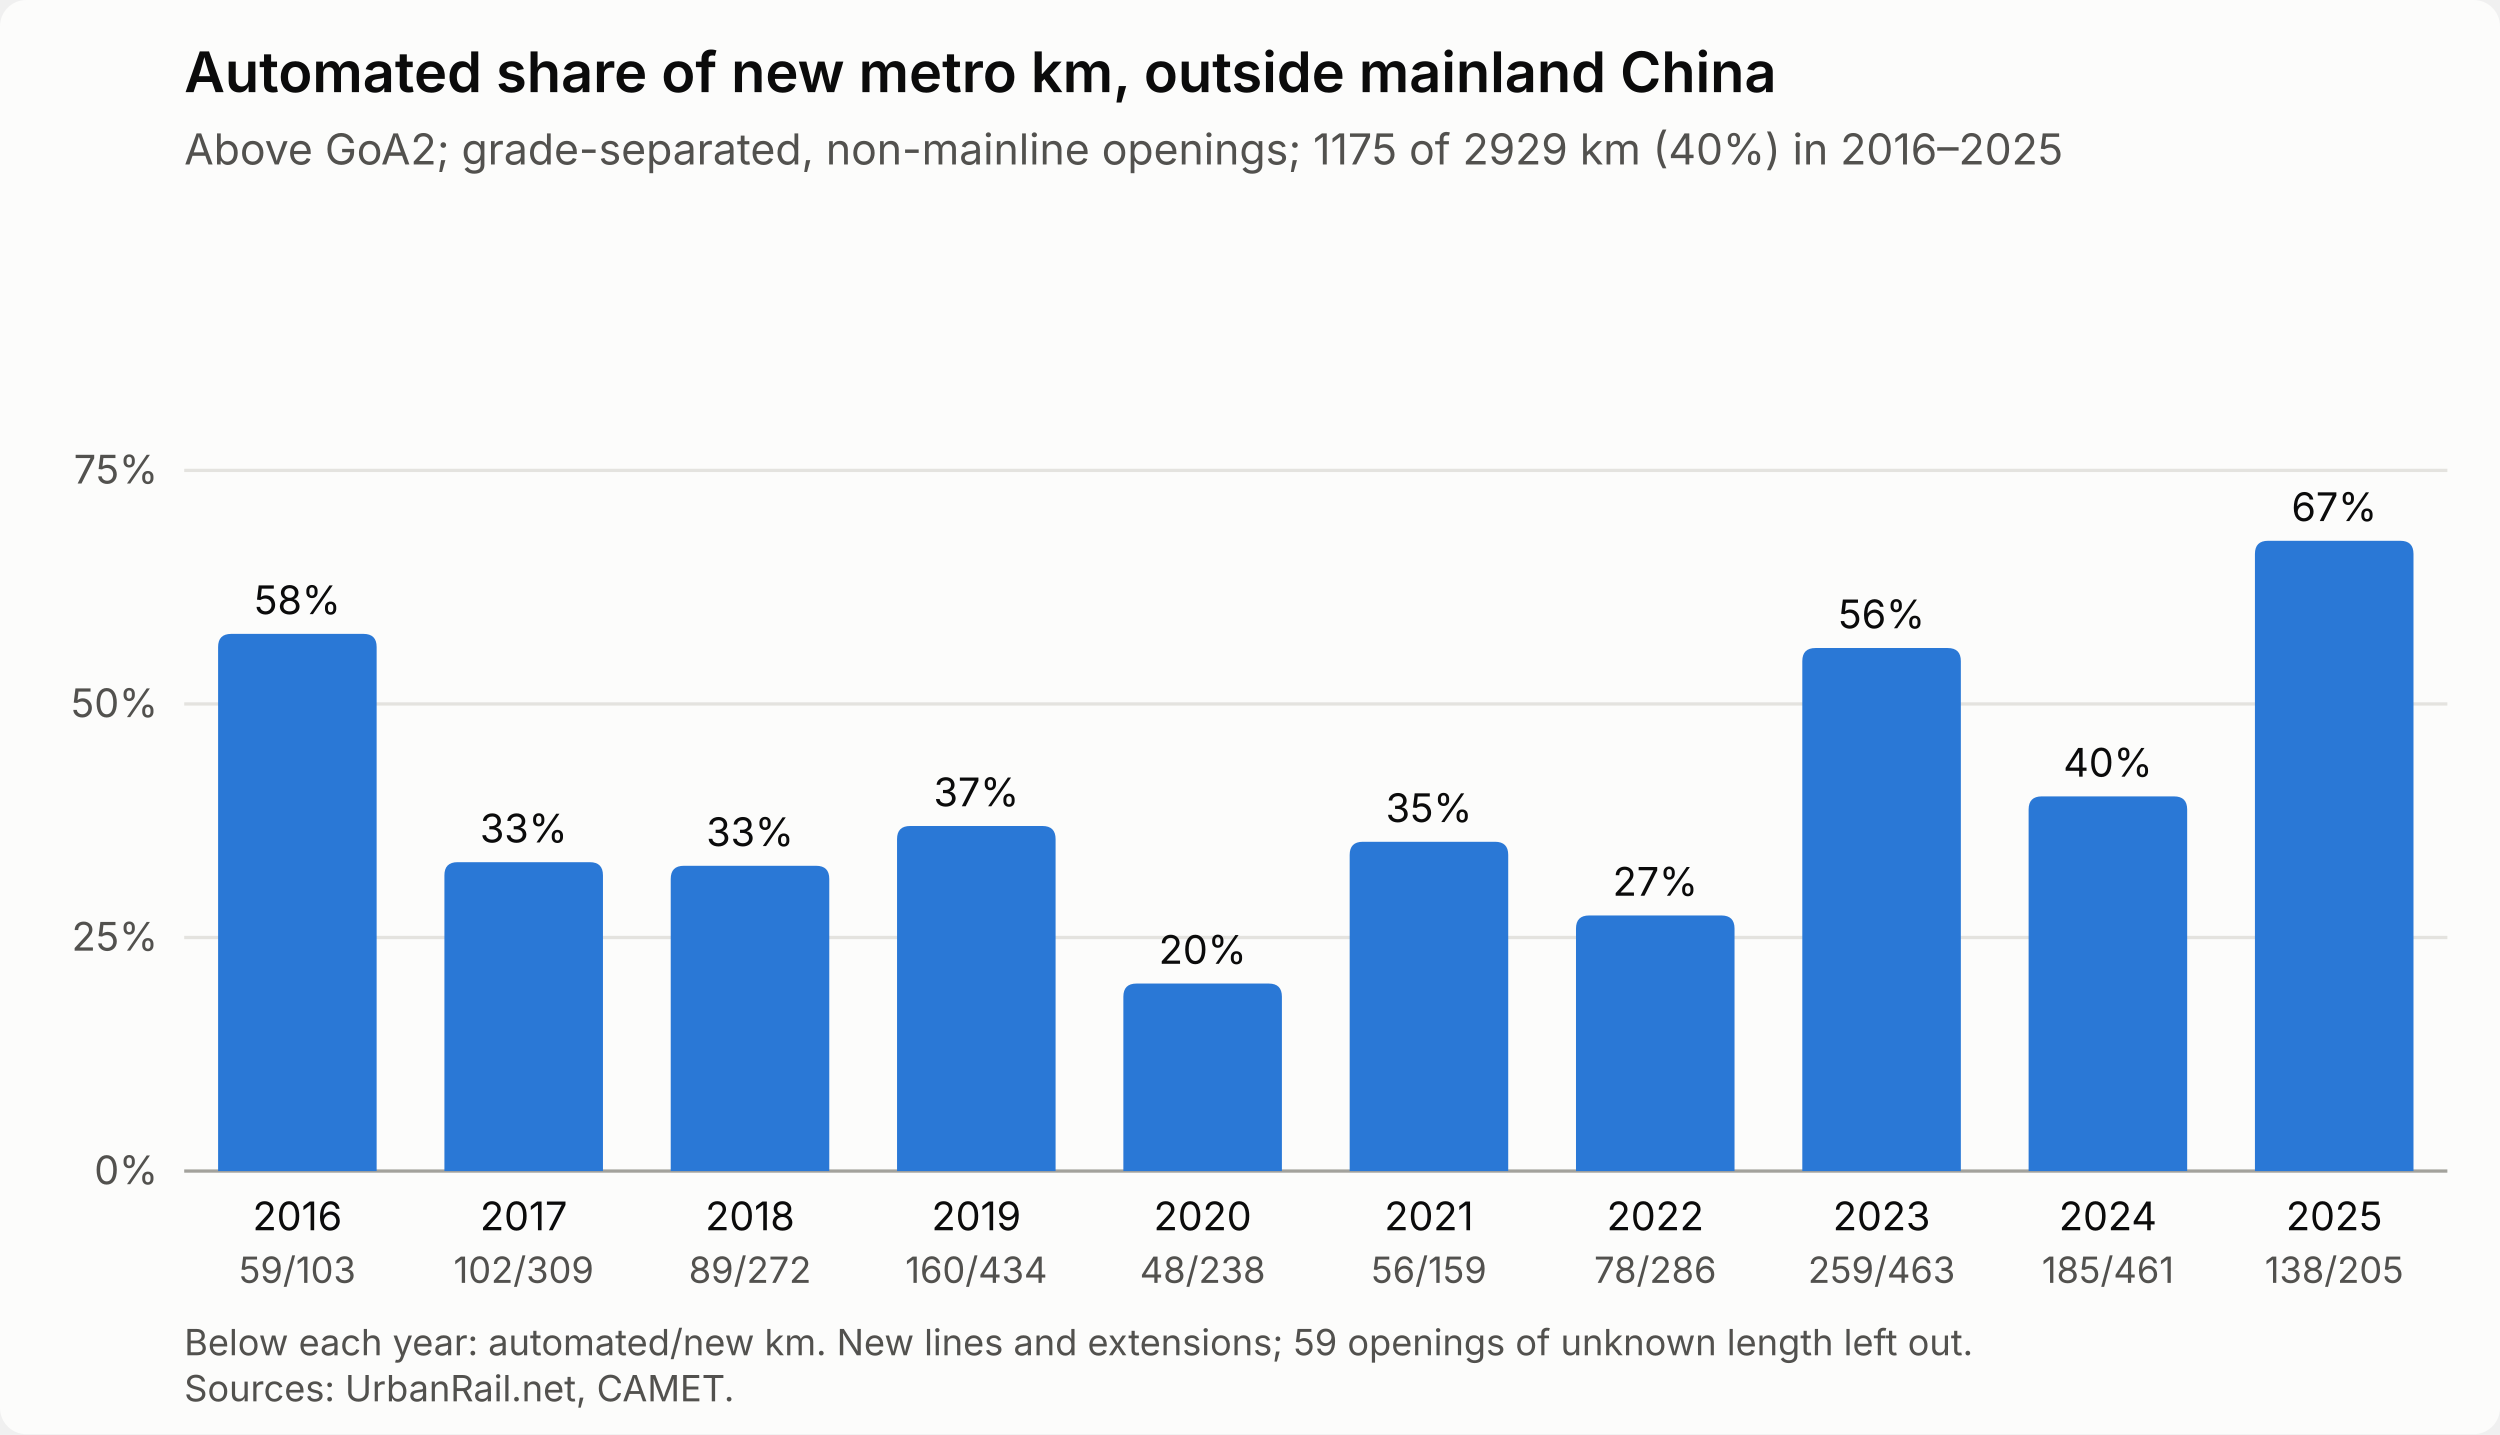
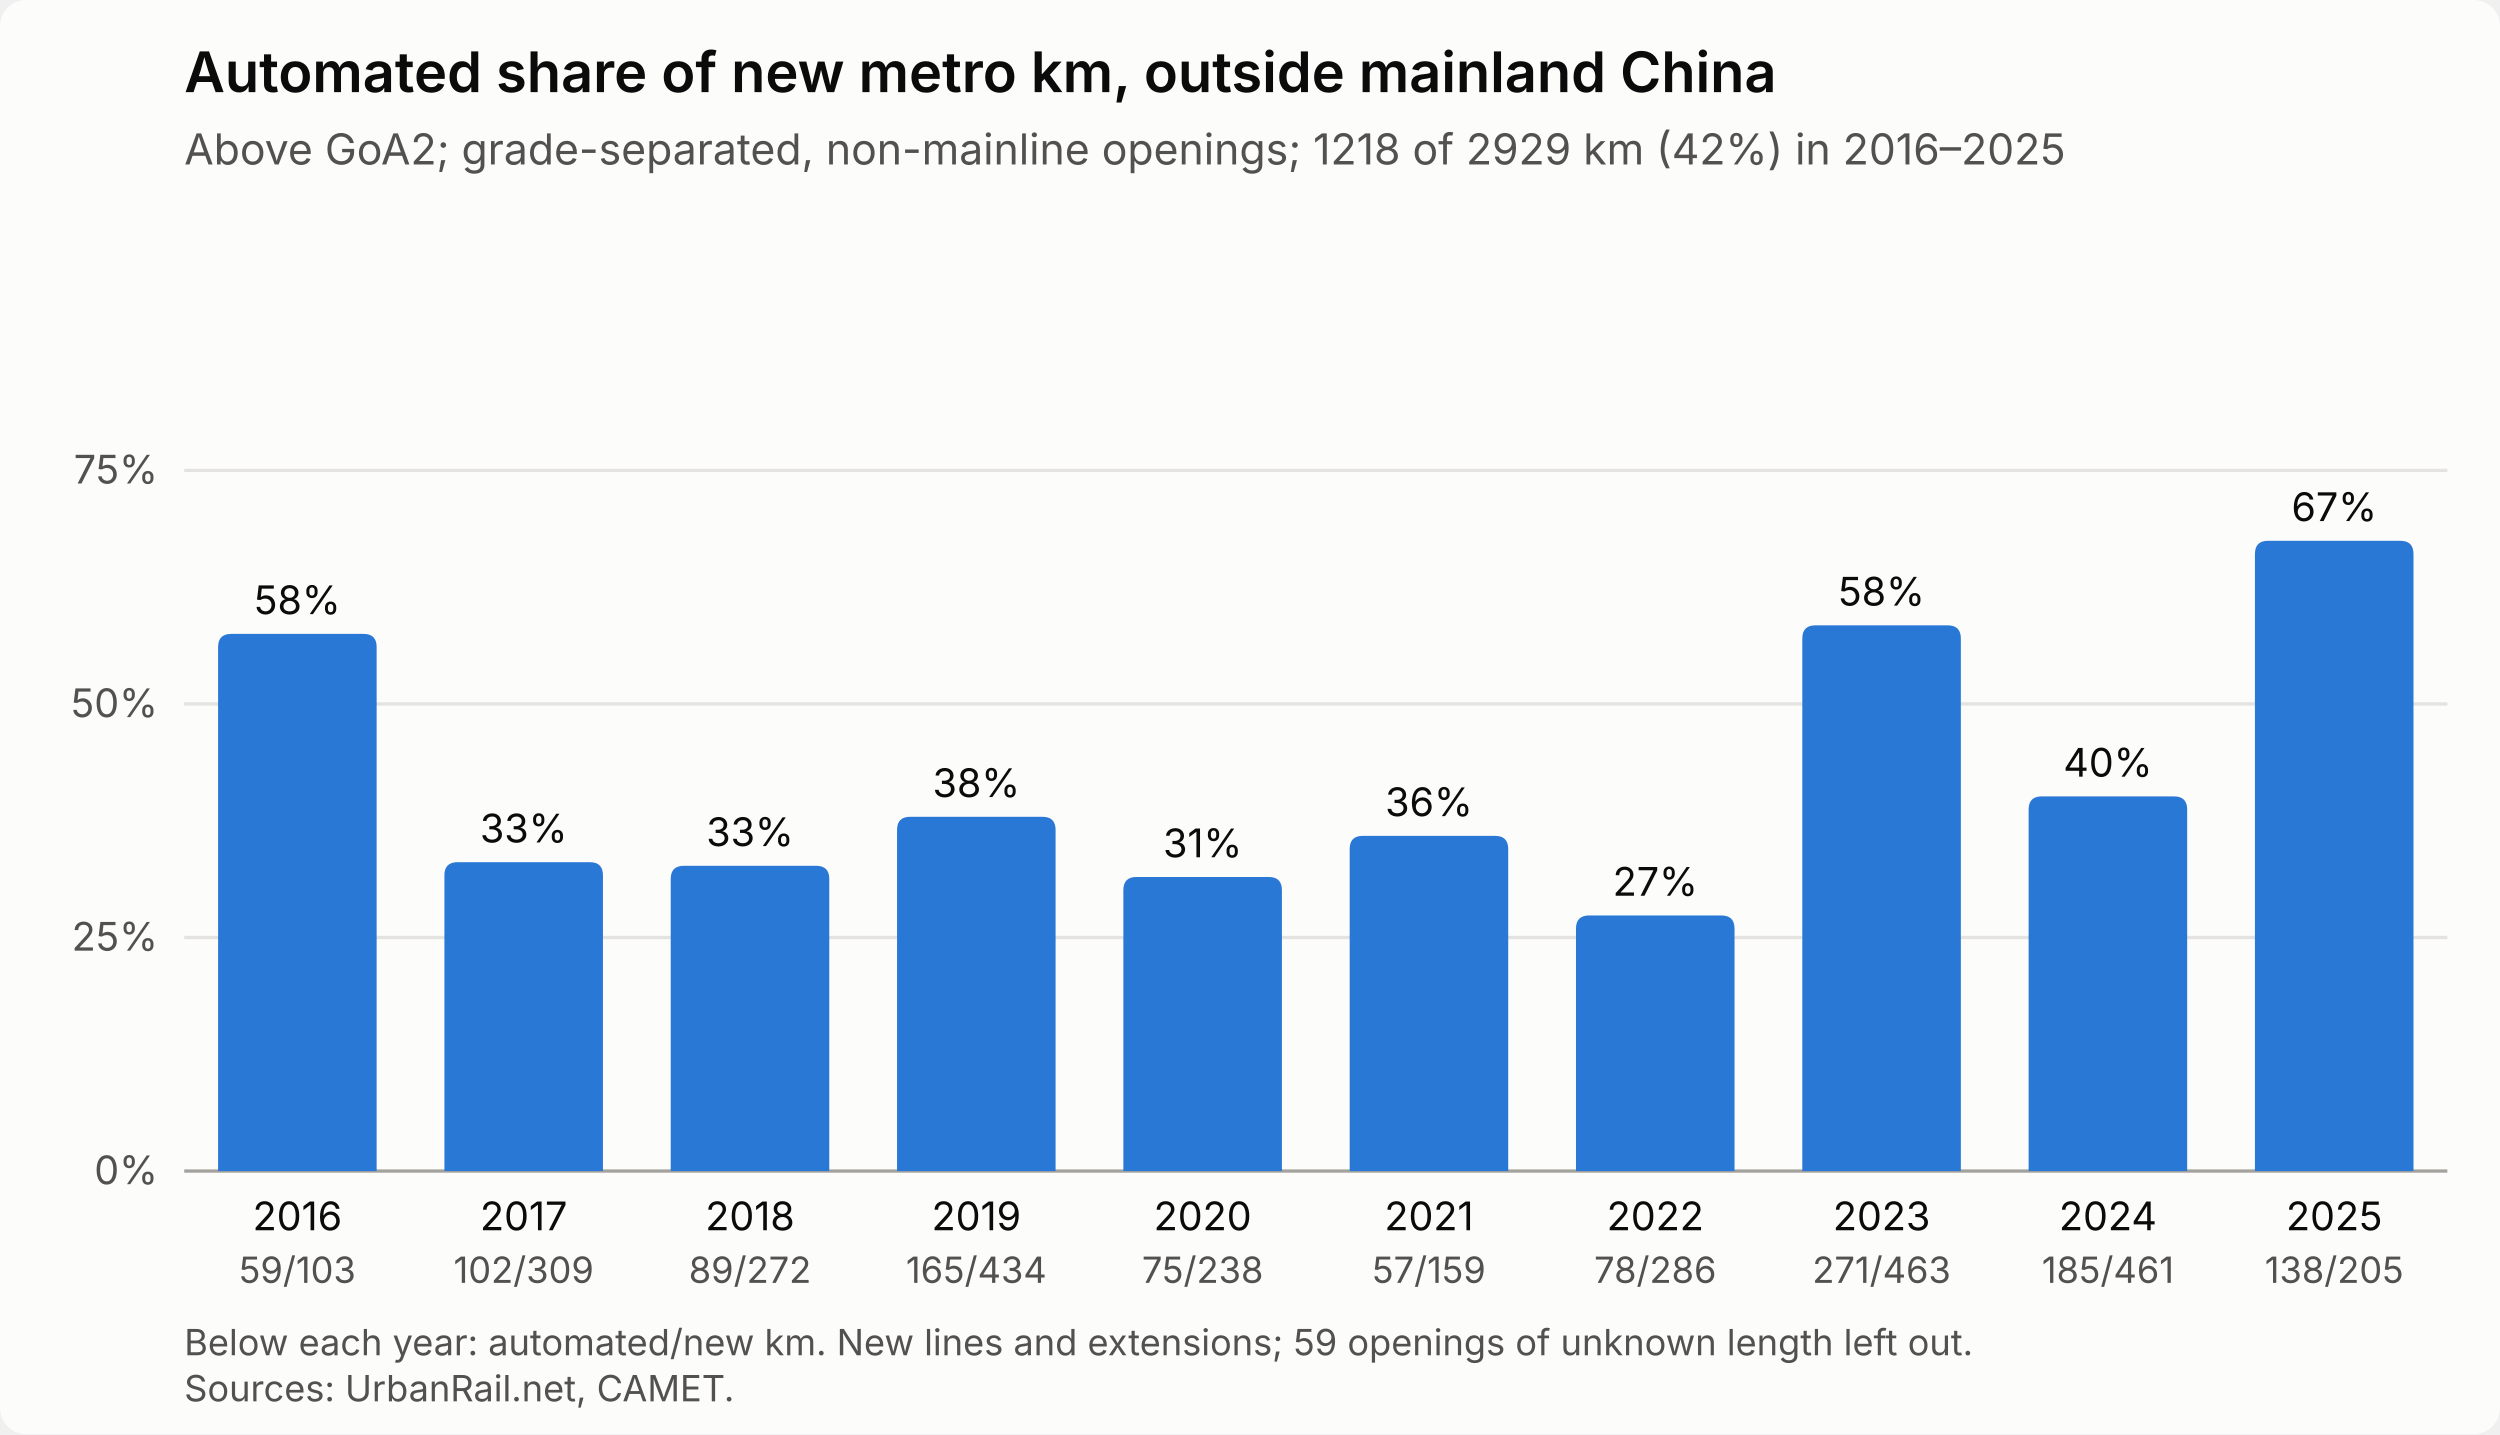
<svg xmlns="http://www.w3.org/2000/svg" viewBox="0 0 760 436" width="760" height="436" role="img" aria-labelledby="t d" font-family="system-ui, -apple-system, Segoe UI, sans-serif">
  <style>
.bg{fill:#fcfcfb}.bar{fill:#2a78d6}.bar.partial{fill-opacity:.55}
.grid{stroke:#e4e3df;stroke-width:1}.axis{stroke:#a3a29c;stroke-width:1}
.t1{fill:#0b0b0b}.t2{fill:#52514e}
@media (prefers-color-scheme: dark){
.bg{fill:#1a1a19}.bar{fill:#3987e5}.grid{stroke:#2e2e2c}.axis{stroke:#5d5c57}
.t1{fill:#ffffff}.t2{fill:#c3c2b7}}
</style>
  <rect class="bg" width="760" height="436" rx="8" />
  <text class="t1" x="56" y="28" font-size="17" font-weight="600">Automated share of new metro km, outside mainland China</text>
-   <text class="t2" x="56" y="50" font-size="13">Above GoA2; grade-separated, non-mainline openings; 1175 of 2929 km (40%) in 2016–2025</text>
+   <text class="t2" x="56" y="50" font-size="13">Above GoA2; grade-separated, non-mainline openings; 1218 of 2929 km (42%) in 2016–2025</text>
  <line class="axis" x1="56" x2="744" y1="356.0" y2="356.0" />
  <text class="t2" x="48" y="360.0" font-size="12" text-anchor="end">0%</text>
  <line class="grid" x1="56" x2="744" y1="285.0" y2="285.0" />
  <text class="t2" x="48" y="289.0" font-size="12" text-anchor="end">25%</text>
  <line class="grid" x1="56" x2="744" y1="214.0" y2="214.0" />
  <text class="t2" x="48" y="218.0" font-size="12" text-anchor="end">50%</text>
  <line class="grid" x1="56" x2="744" y1="143.0" y2="143.0" />
  <text class="t2" x="48" y="147.0" font-size="12" text-anchor="end">75%</text>
  <g>
    <rect x="56.0" y="72" width="68.8" height="284" fill="transparent" />
    <path class="bar" d="M66.3,356.0 V196.7 Q66.3,192.7 70.3,192.7 H110.5 Q114.5,192.7 114.5,196.7 V356.0 Z" />
    <text class="t1" x="90.4" y="186.7" font-size="12" text-anchor="middle">58%</text>
  </g>
  <text class="t1" x="90.4" y="374.0" font-size="12" text-anchor="middle">2016</text>
  <text class="t2" x="90.4" y="390.0" font-size="11" text-anchor="middle">59/103</text>
  <g>
    <rect x="124.8" y="72" width="68.8" height="284" fill="transparent" />
    <path class="bar" d="M135.1,356.0 V266.1 Q135.1,262.1 139.1,262.1 H179.3 Q183.3,262.1 183.3,266.1 V356.0 Z" />
    <text class="t1" x="159.2" y="256.1" font-size="12" text-anchor="middle">33%</text>
  </g>
  <text class="t1" x="159.2" y="374.0" font-size="12" text-anchor="middle">2017</text>
  <text class="t2" x="159.2" y="390.0" font-size="11" text-anchor="middle">102/309</text>
  <g>
    <rect x="193.6" y="72" width="68.8" height="284" fill="transparent" />
    <path class="bar" d="M203.9,356.0 V267.2 Q203.9,263.2 207.9,263.2 H248.1 Q252.1,263.2 252.1,267.2 V356.0 Z" />
    <text class="t1" x="228.0" y="257.2" font-size="12" text-anchor="middle">33%</text>
  </g>
  <text class="t1" x="228.0" y="374.0" font-size="12" text-anchor="middle">2018</text>
  <text class="t2" x="228.0" y="390.0" font-size="11" text-anchor="middle">89/272</text>
  <g>
    <rect x="262.4" y="72" width="68.8" height="284" fill="transparent" />
-     <path class="bar" d="M272.7,356.0 V255.1 Q272.7,251.1 276.7,251.1 H316.9 Q320.9,251.1 320.9,255.1 V356.0 Z" />
-     <text class="t1" x="296.8" y="245.1" font-size="12" text-anchor="middle">37%</text>
+     <path class="bar" d="M272.7,356.0 V252.3 Q272.7,248.3 276.7,248.3 H316.9 Q320.9,248.3 320.9,252.3 V356.0 Z" />
+     <text class="t1" x="296.8" y="242.3" font-size="12" text-anchor="middle">38%</text>
  </g>
  <text class="t1" x="296.8" y="374.0" font-size="12" text-anchor="middle">2019</text>
-   <text class="t2" x="296.8" y="390.0" font-size="11" text-anchor="middle">160/434</text>
+   <text class="t2" x="296.8" y="390.0" font-size="11" text-anchor="middle">165/434</text>
  <g>
    <rect x="331.2" y="72" width="68.8" height="284" fill="transparent" />
-     <path class="bar" d="M341.5,356.0 V303.0 Q341.5,299.0 345.5,299.0 H385.7 Q389.7,299.0 389.7,303.0 V356.0 Z" />
-     <text class="t1" x="365.6" y="293.0" font-size="12" text-anchor="middle">20%</text>
+     <path class="bar" d="M341.5,356.0 V270.6 Q341.5,266.6 345.5,266.6 H385.7 Q389.7,266.6 389.7,270.6 V356.0 Z" />
+     <text class="t1" x="365.6" y="260.6" font-size="12" text-anchor="middle">31%</text>
  </g>
  <text class="t1" x="365.6" y="374.0" font-size="12" text-anchor="middle">2020</text>
-   <text class="t2" x="365.6" y="390.0" font-size="11" text-anchor="middle">48/238</text>
+   <text class="t2" x="365.6" y="390.0" font-size="11" text-anchor="middle">75/238</text>
  <g>
    <rect x="400.0" y="72" width="68.8" height="284" fill="transparent" />
-     <path class="bar" d="M410.3,356.0 V259.9 Q410.3,255.9 414.3,255.9 H454.5 Q458.5,255.9 458.5,259.9 V356.0 Z" />
-     <text class="t1" x="434.4" y="249.9" font-size="12" text-anchor="middle">35%</text>
+     <path class="bar" d="M410.3,356.0 V258.1 Q410.3,254.1 414.3,254.1 H454.5 Q458.5,254.1 458.5,258.1 V356.0 Z" />
+     <text class="t1" x="434.4" y="248.1" font-size="12" text-anchor="middle">36%</text>
  </g>
  <text class="t1" x="434.4" y="374.0" font-size="12" text-anchor="middle">2021</text>
-   <text class="t2" x="434.4" y="390.0" font-size="11" text-anchor="middle">56/159</text>
+   <text class="t2" x="434.4" y="390.0" font-size="11" text-anchor="middle">57/159</text>
  <g>
    <rect x="468.8" y="72" width="68.8" height="284" fill="transparent" />
    <path class="bar" d="M479.1,356.0 V282.3 Q479.1,278.3 483.1,278.3 H523.3 Q527.3,278.3 527.3,282.3 V356.0 Z" />
    <text class="t1" x="503.2" y="272.3" font-size="12" text-anchor="middle">27%</text>
  </g>
  <text class="t1" x="503.2" y="374.0" font-size="12" text-anchor="middle">2022</text>
  <text class="t2" x="503.2" y="390.0" font-size="11" text-anchor="middle">78/286</text>
  <g>
    <rect x="537.6" y="72" width="68.8" height="284" fill="transparent" />
-     <path class="bar" d="M547.9,356.0 V201.0 Q547.9,197.0 551.9,197.0 H592.1 Q596.1,197.0 596.1,201.0 V356.0 Z" />
-     <text class="t1" x="572.0" y="191.0" font-size="12" text-anchor="middle">56%</text>
+     <path class="bar" d="M547.9,356.0 V194.1 Q547.9,190.1 551.9,190.1 H592.1 Q596.1,190.1 596.1,194.1 V356.0 Z" />
+     <text class="t1" x="572.0" y="184.1" font-size="12" text-anchor="middle">58%</text>
  </g>
  <text class="t1" x="572.0" y="374.0" font-size="12" text-anchor="middle">2023</text>
-   <text class="t2" x="572.0" y="390.0" font-size="11" text-anchor="middle">259/463</text>
+   <text class="t2" x="572.0" y="390.0" font-size="11" text-anchor="middle">271/463</text>
  <g>
    <rect x="606.4" y="72" width="68.8" height="284" fill="transparent" />
    <path class="bar" d="M616.7,356.0 V246.1 Q616.7,242.1 620.7,242.1 H660.9 Q664.9,242.1 664.9,246.1 V356.0 Z" />
    <text class="t1" x="640.8" y="236.1" font-size="12" text-anchor="middle">40%</text>
  </g>
  <text class="t1" x="640.8" y="374.0" font-size="12" text-anchor="middle">2024</text>
  <text class="t2" x="640.8" y="390.0" font-size="11" text-anchor="middle">185/461</text>
  <g>
    <rect x="675.2" y="72" width="68.8" height="284" fill="transparent" />
    <path class="bar" d="M685.5,356.0 V168.4 Q685.5,164.4 689.5,164.4 H729.7 Q733.7,164.4 733.7,168.4 V356.0 Z" />
    <text class="t1" x="709.6" y="158.4" font-size="12" text-anchor="middle">67%</text>
  </g>
  <text class="t1" x="709.6" y="374.0" font-size="12" text-anchor="middle">2025</text>
  <text class="t2" x="709.6" y="390.0" font-size="11" text-anchor="middle">138/205</text>
  <text class="t2" x="56" y="412" font-size="11">Below each year: automated/new km. New lines and extensions; 59 openings of unknown length left out.</text>
  <text class="t2" x="56" y="426" font-size="11">Sources: UrbanRail.net, CAMET.</text>
</svg>
